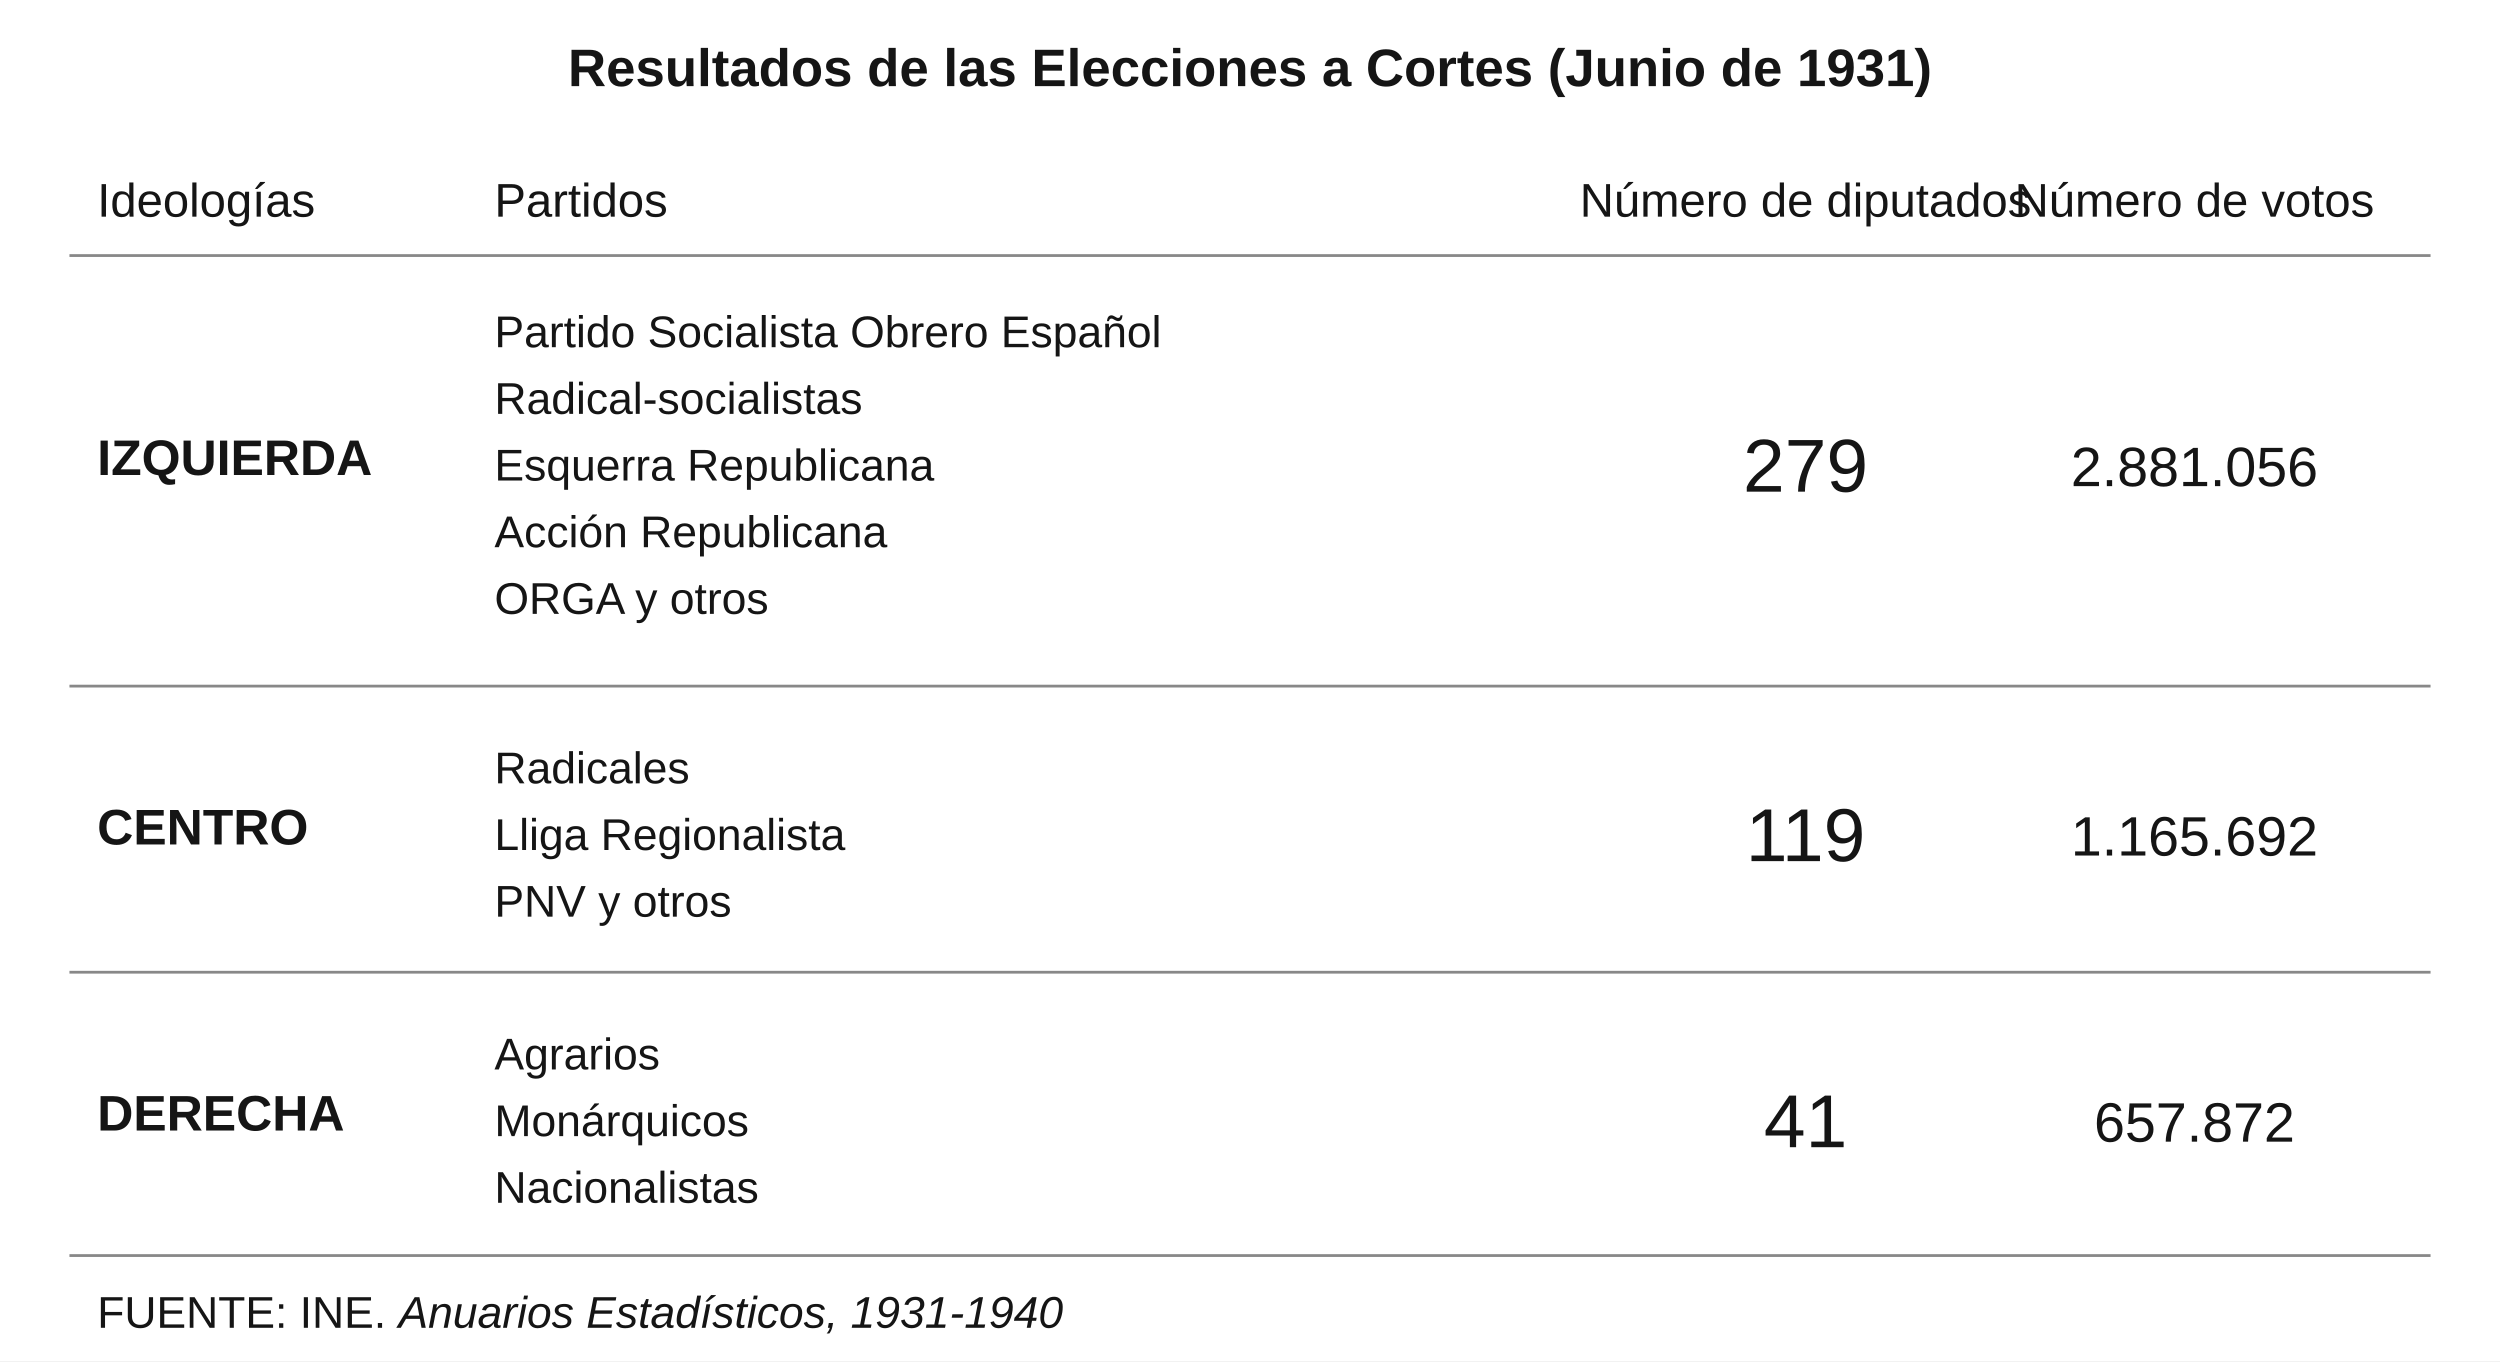
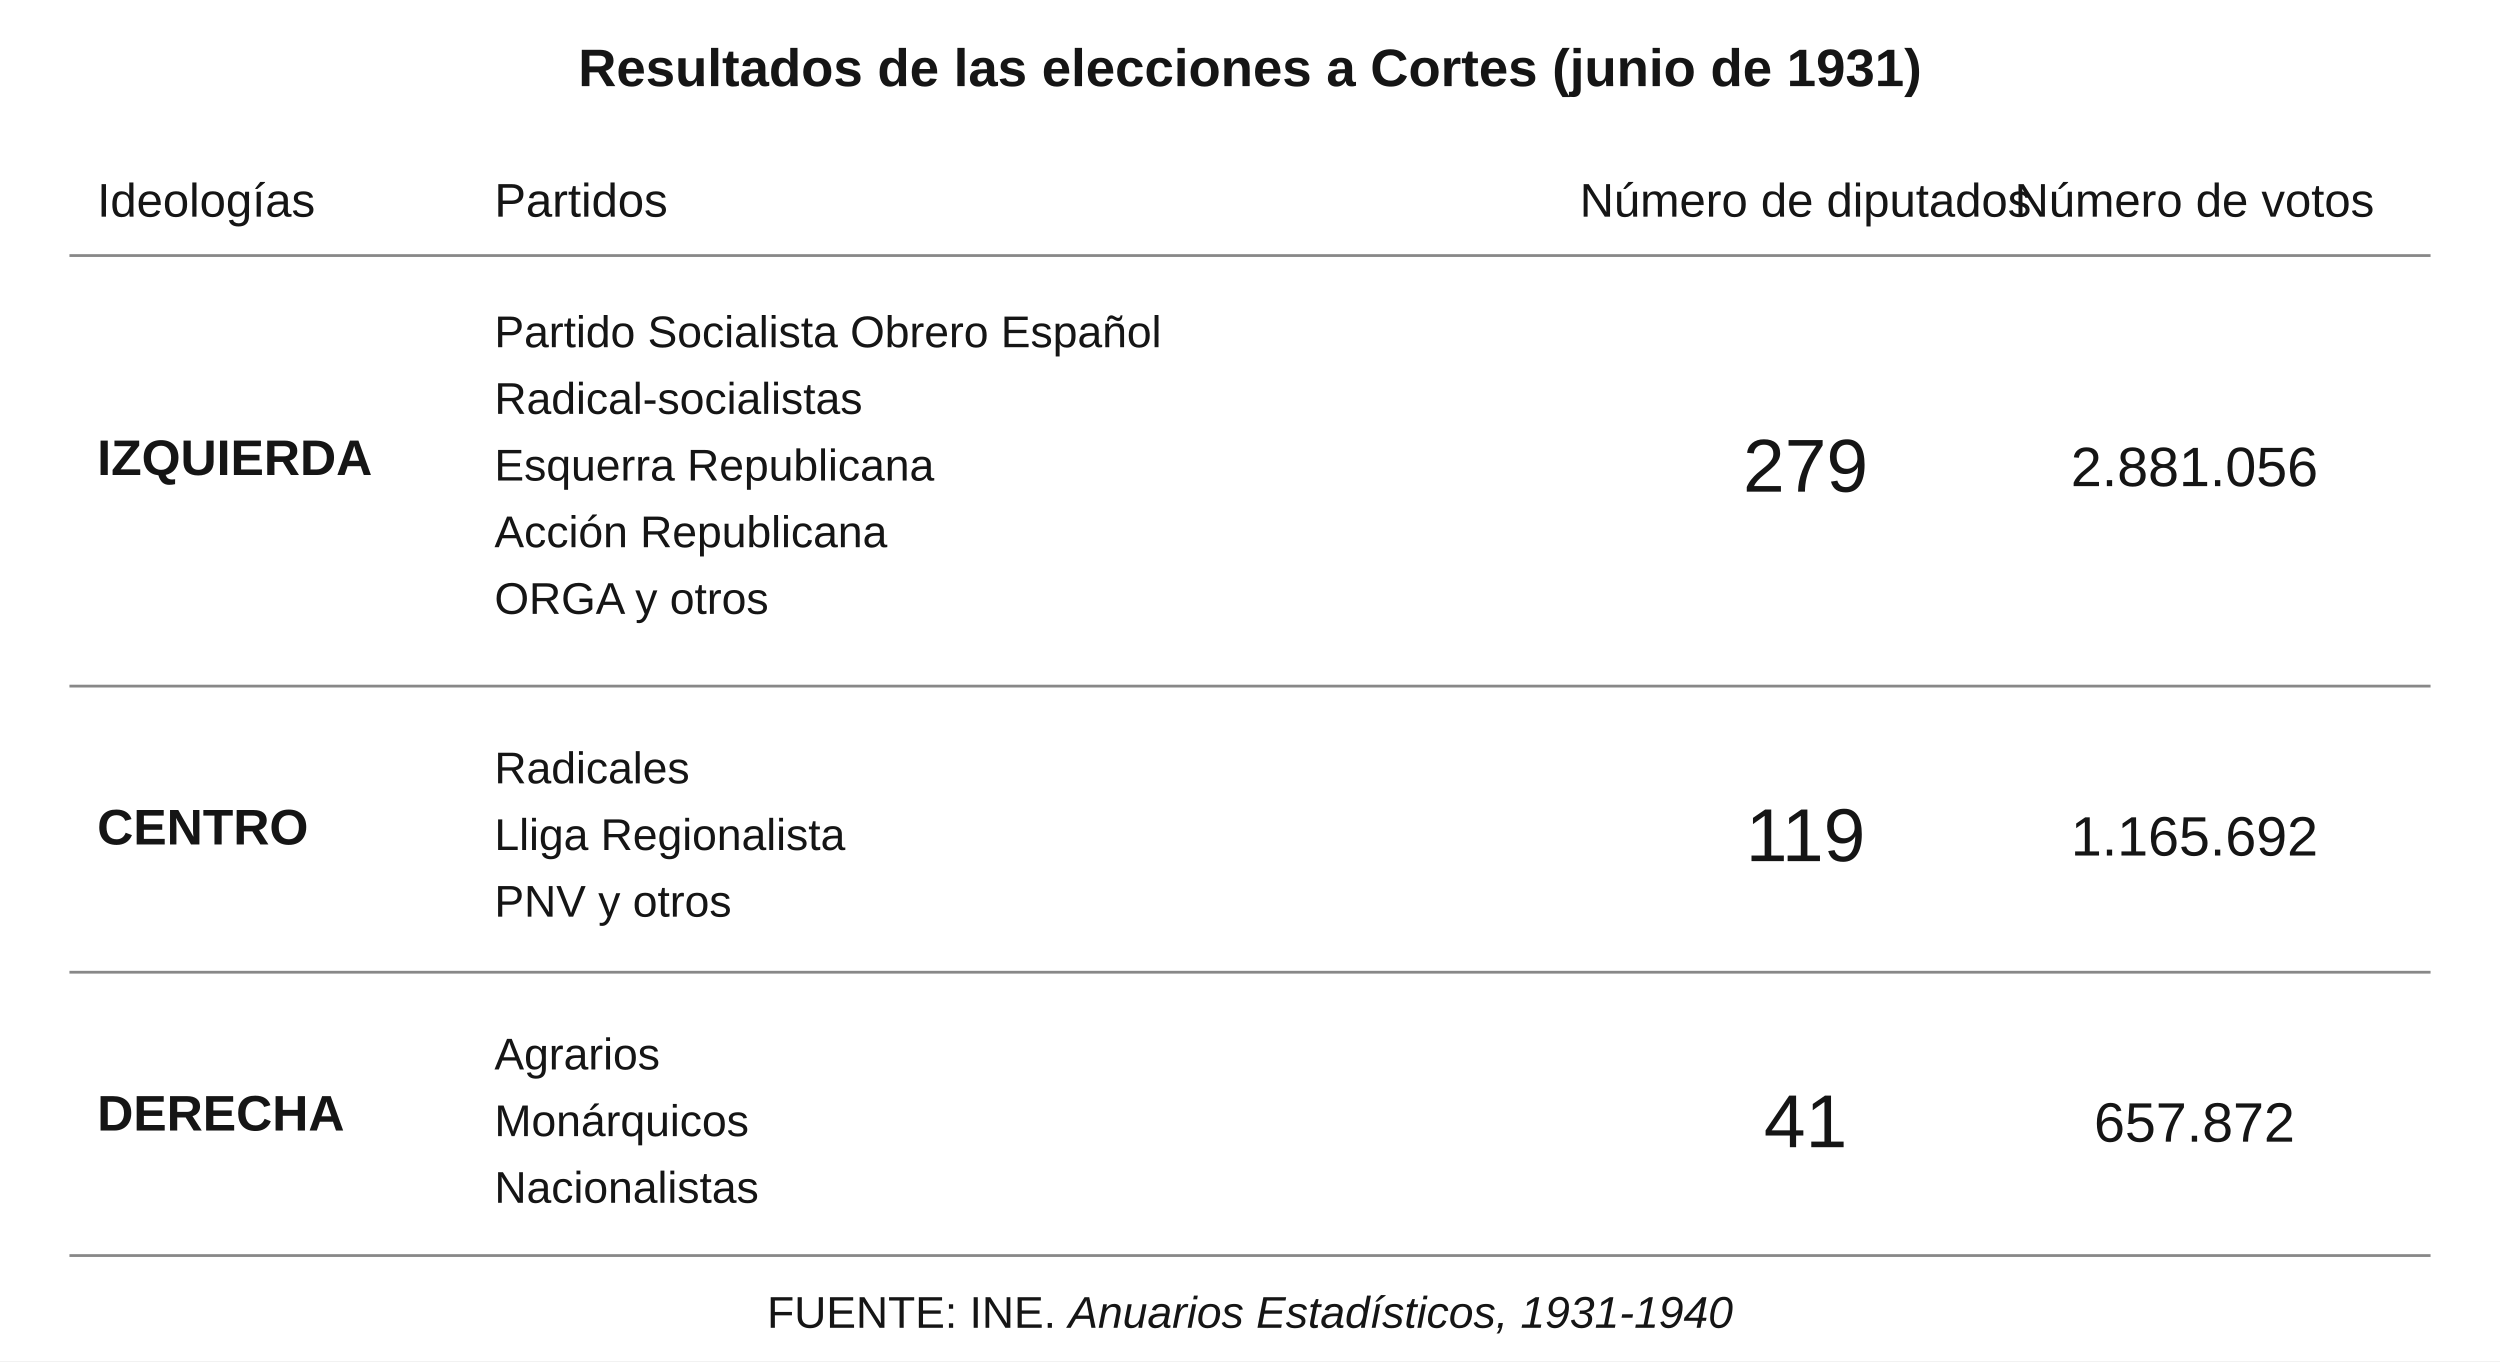
<svg xmlns="http://www.w3.org/2000/svg" width="900" height="490" viewBox="0 0 900 490" role="img" aria-labelledby="title desc">
  <style>
text{font-family:"Arial Narrow",Arial,sans-serif;fill:#151515}
.title{font-size:19px;font-weight:700}
.head{font-size:17px}
.category{font-size:18px;font-weight:700}
.party{font-size:16px}
.deputies{font-size:27px}
.votes{font-size:20px}
.source{font-size:16px}
.rule{stroke:#888;stroke-width:1}
</style>
  <rect width="900" height="490" fill="#fff" />
-   <text class="title" x="450" y="31" text-anchor="middle">Resultados de las Elecciones a Cortes (Junio de 1931)</text>
+   <text class="title" x="450" y="31" text-anchor="middle">Resultados de las elecciones a Cortes (junio de 1931)</text>
  <text class="head" x="35" y="78">Ideologías</text>
  <text class="head" x="178" y="78">Partidos</text>
  <text class="head" x="650" y="78" text-anchor="middle">Número de diputados</text>
  <text class="head" x="790" y="78" text-anchor="middle">Número de votos</text>
  <path class="rule" d="M25 92H875" />
  <text class="category" x="35" y="171">IZQUIERDA</text>
  <text class="party" x="178" y="125">Partido Socialista Obrero Español</text>
  <text class="party" x="178" y="149">Radical-socialistas</text>
  <text class="party" x="178" y="173">Esquerra Republicana</text>
  <text class="party" x="178" y="197">Acción Republicana</text>
  <text class="party" x="178" y="221">ORGA y otros</text>
  <text class="deputies" x="650" y="177" text-anchor="middle">279</text>
  <text class="votes" x="790" y="175" text-anchor="middle">2.881.056</text>
  <path class="rule" d="M25 247H875" />
  <text class="category" x="35" y="304">CENTRO</text>
  <text class="party" x="178" y="282">Radicales</text>
  <text class="party" x="178" y="306">Lliga Regionalista</text>
  <text class="party" x="178" y="330">PNV y otros</text>
  <text class="deputies" x="650" y="310" text-anchor="middle">119</text>
  <text class="votes" x="790" y="308" text-anchor="middle">1.165.692</text>
  <path class="rule" d="M25 350H875" />
  <text class="category" x="35" y="407">DERECHA</text>
  <text class="party" x="178" y="385">Agrarios</text>
  <text class="party" x="178" y="409">Monárquicos</text>
  <text class="party" x="178" y="433">Nacionalistas</text>
  <text class="deputies" x="650" y="413" text-anchor="middle">41</text>
  <text class="votes" x="790" y="411" text-anchor="middle">657.872</text>
  <path class="rule" d="M25 452H875" />
-   <text class="source" x="35" y="478">FUENTE: INE. <tspan font-style="italic">Anuarios Estadísticos, 1931-1940</tspan>
+   <text class="source" x="450" y="478" text-anchor="middle">FUENTE: INE. <tspan font-style="italic">Anuarios Estadísticos, 1931-1940</tspan>
  </text>
</svg>
